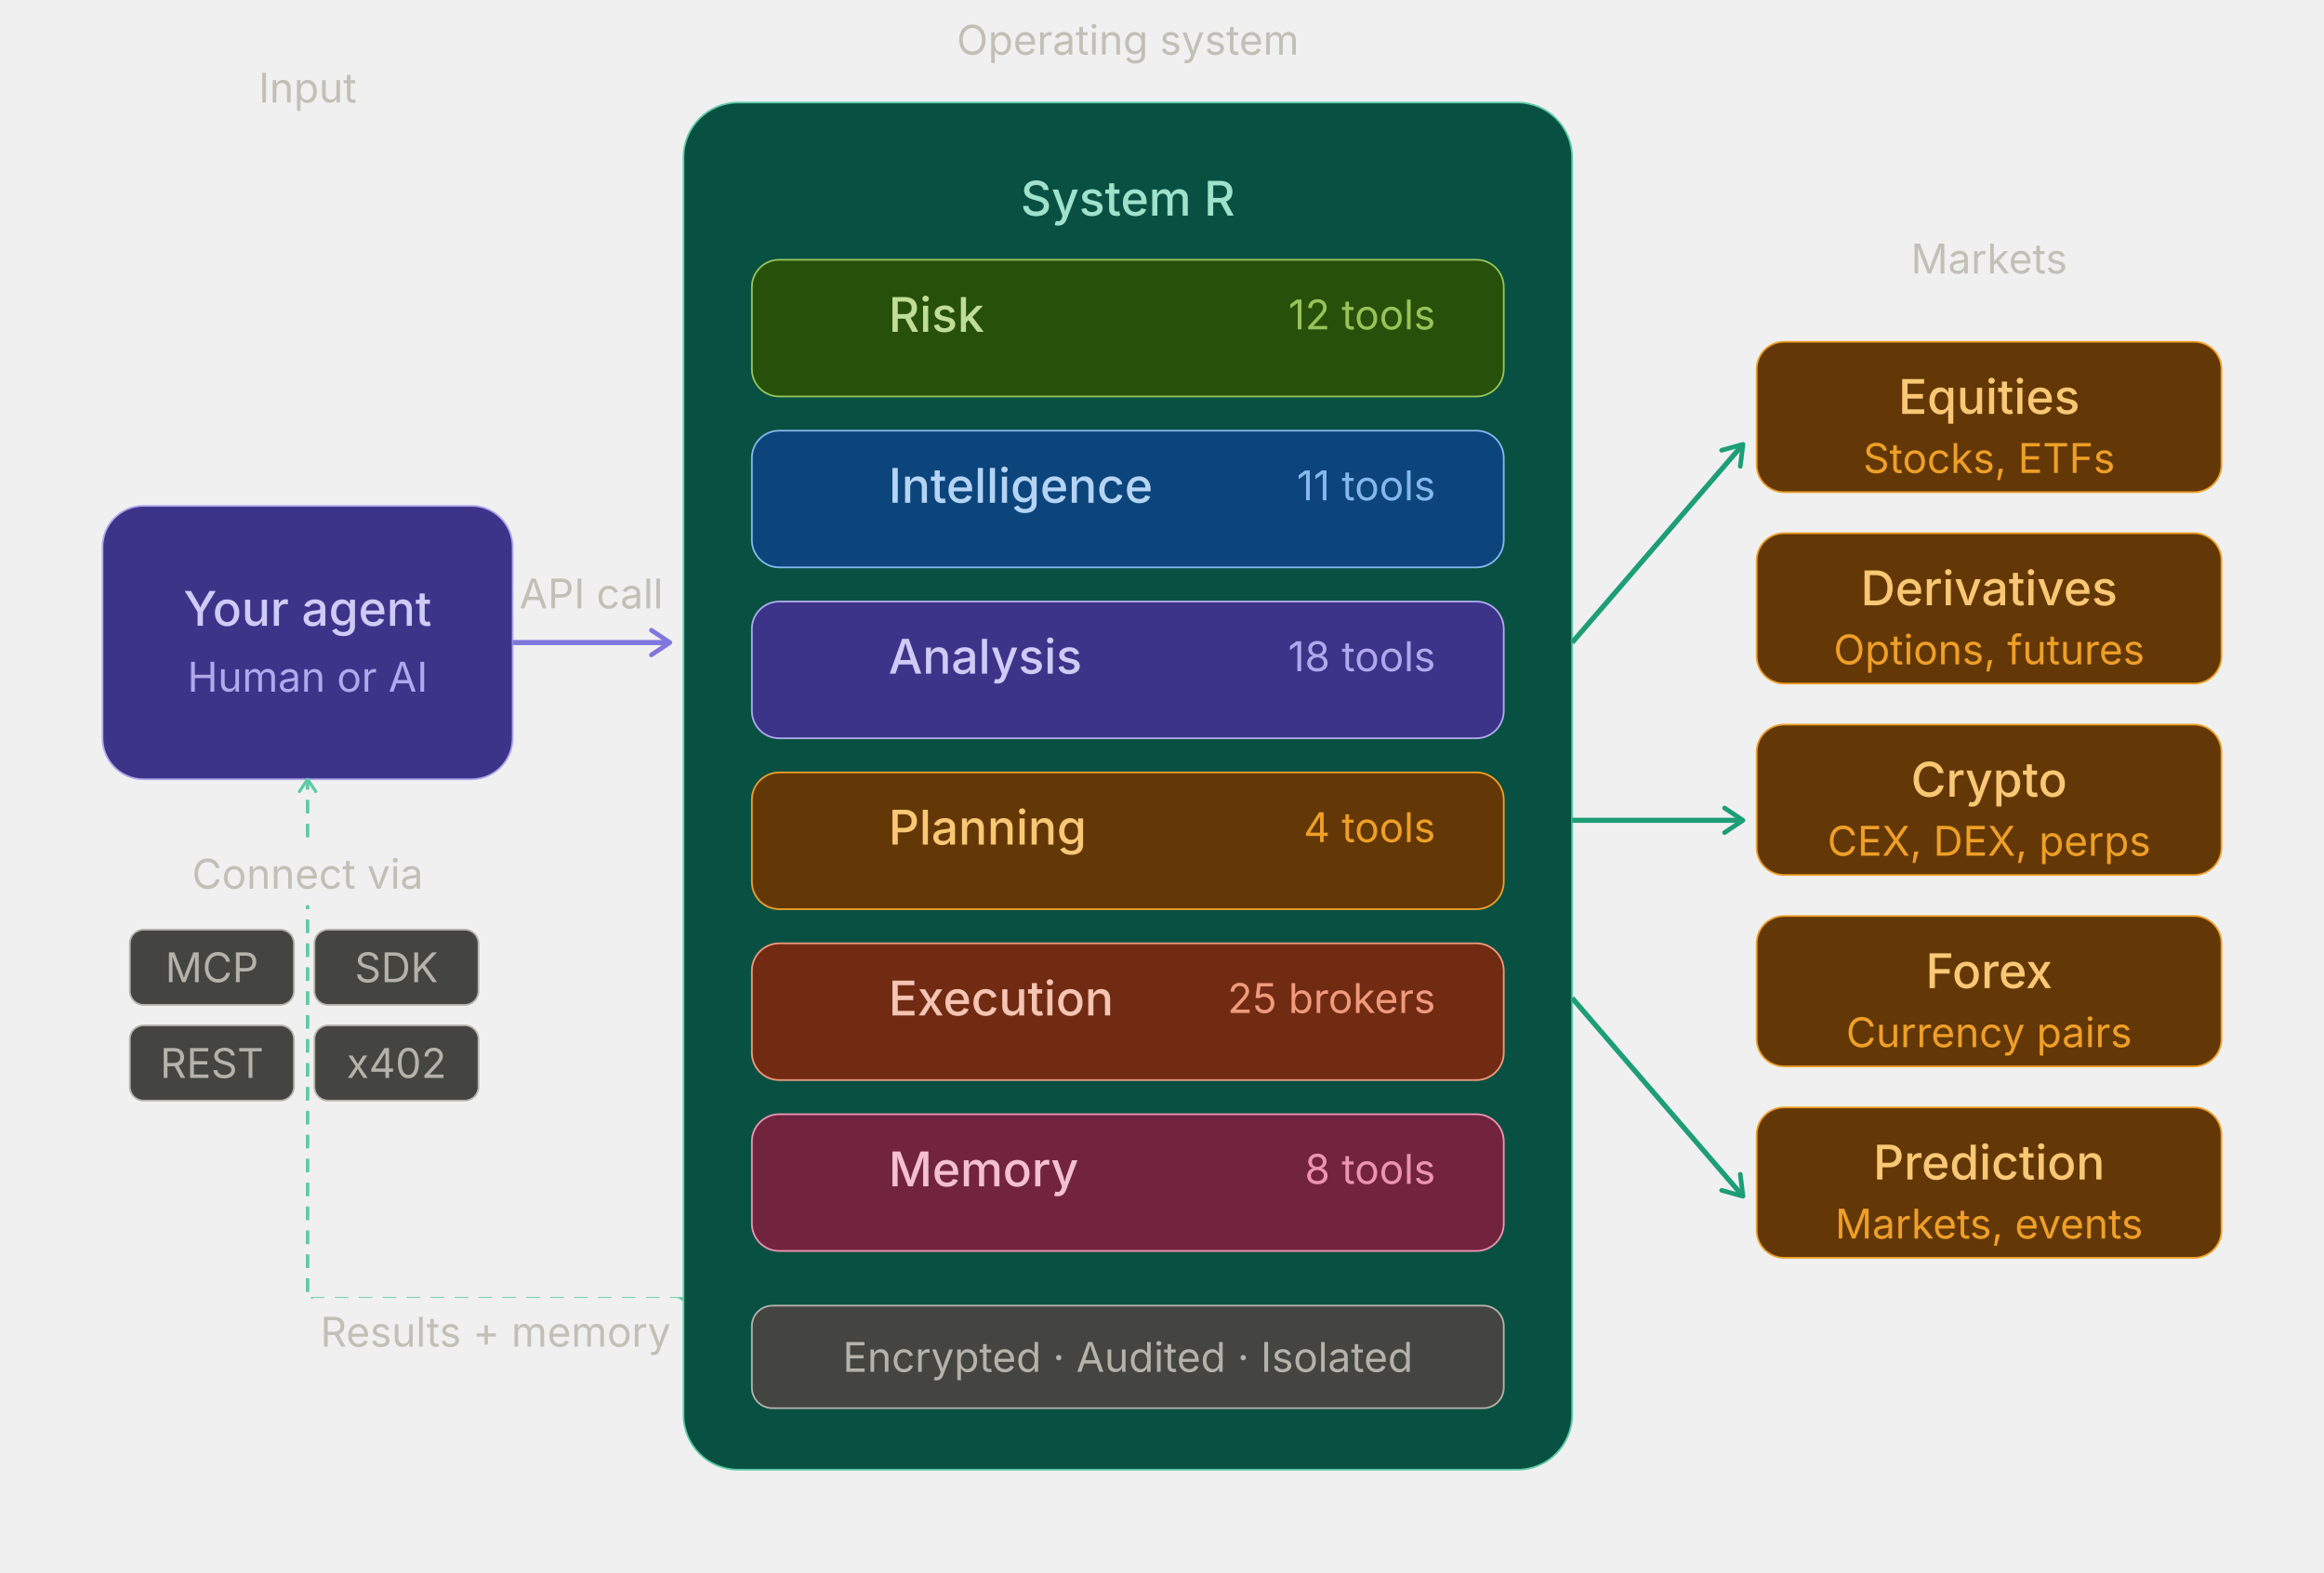
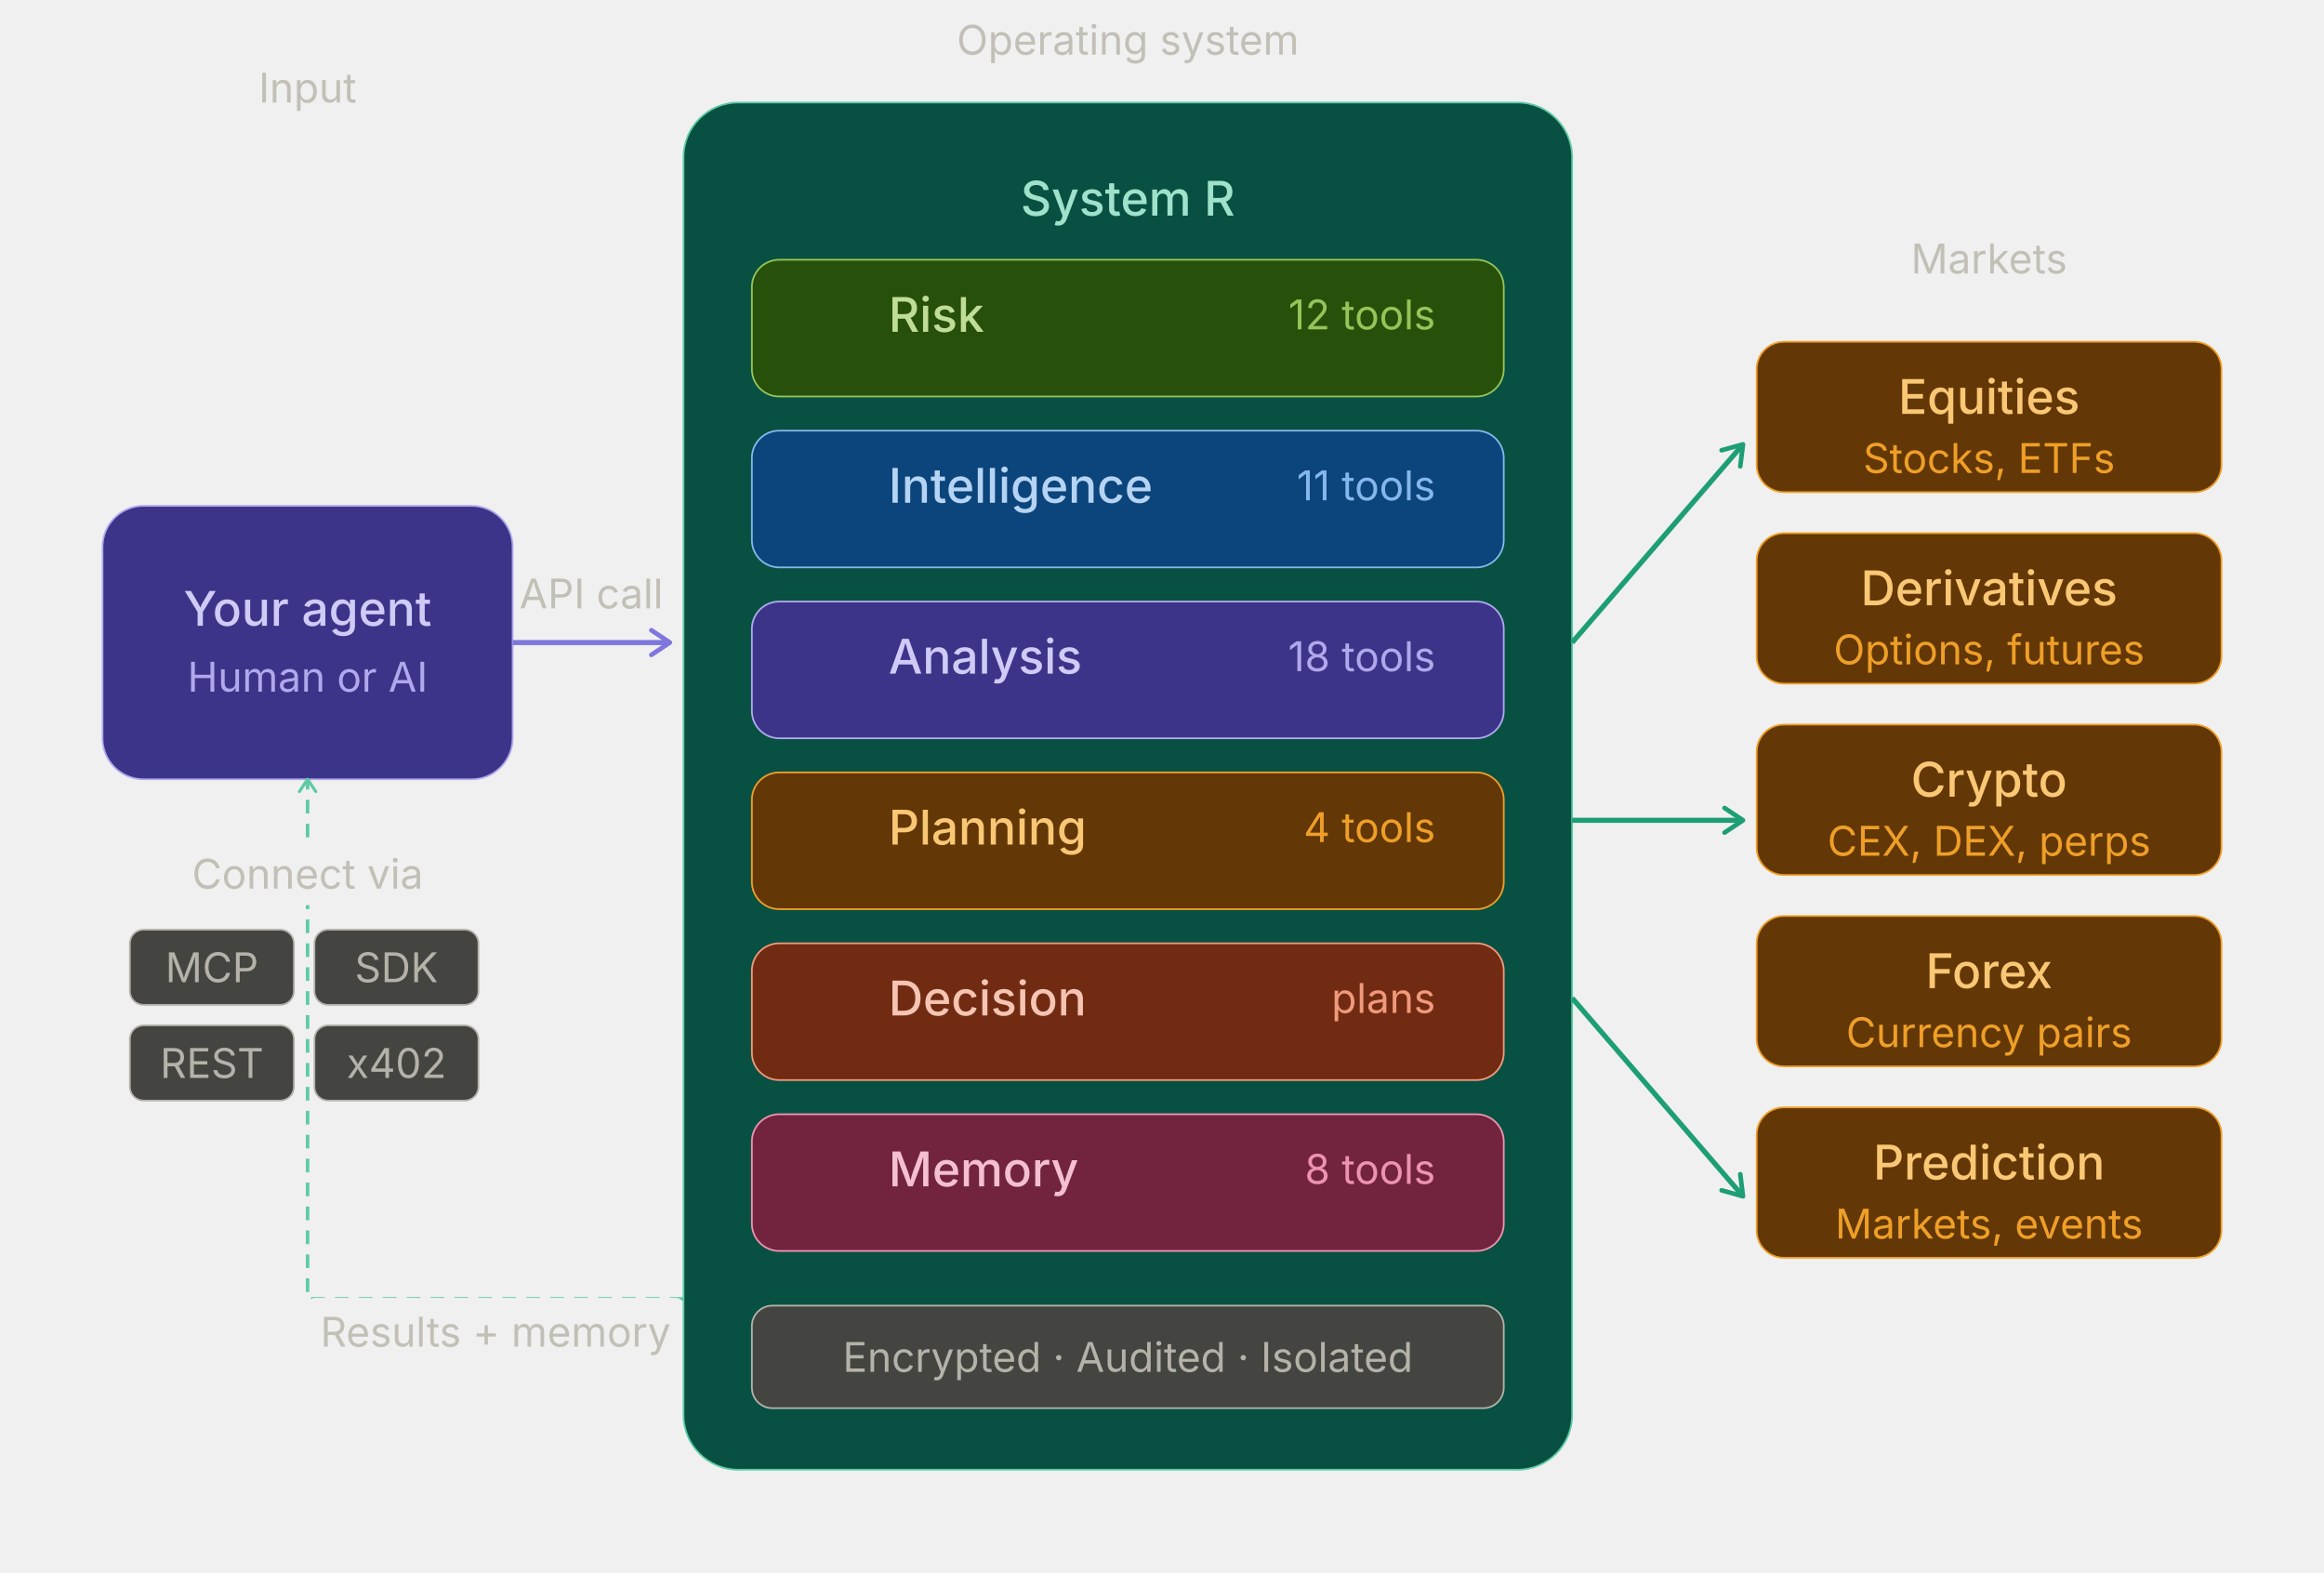
<svg xmlns="http://www.w3.org/2000/svg" width="100%" viewBox="0 0 680 460">
  <defs>
    <marker id="arrow" viewBox="0 0 10 10" refX="8" refY="5" markerWidth="6" markerHeight="6" orient="auto-start-reverse">
      <path d="M2 1L8 5L2 9" fill="none" stroke="context-stroke" stroke-width="1.5" stroke-linecap="round" stroke-linejoin="round" />
    </marker>
    <mask id="imagine-text-gaps-ij6037" maskUnits="userSpaceOnUse">
      <rect x="0" y="0" width="680" height="460" fill="white" />
      <rect x="50.309" y="167.028" width="79.381" height="21.945" fill="black" rx="2" />
      <rect x="52.058" y="188.444" width="75.884" height="19.111" fill="black" rx="2" />
      <rect x="148.399" y="163.722" width="49.202" height="19.111" fill="black" rx="2" />
      <rect x="295.194" y="47.028" width="69.612" height="21.945" fill="black" rx="2" />
      <rect x="256" y="81.028" width="36.629" height="21.945" fill="black" rx="2" />
      <rect x="373.986" y="82.444" width="50.014" height="19.111" fill="black" rx="2" />
      <rect x="256" y="131.028" width="85.564" height="21.945" fill="black" rx="2" />
      <rect x="376.495" y="132.444" width="47.505" height="19.111" fill="black" rx="2" />
      <rect x="256" y="181.028" width="64.225" height="21.945" fill="black" rx="2" />
      <rect x="374.222" y="182.444" width="49.778" height="19.111" fill="black" rx="2" />
      <rect x="256" y="231.028" width="65.17" height="21.945" fill="black" rx="2" />
      <rect x="378.059" y="232.444" width="45.941" height="19.111" fill="black" rx="2" />
      <rect x="256" y="281.028" width="75.338" height="21.945" fill="black" rx="2" />
      <rect x="356.248" y="282.444" width="67.752" height="19.111" fill="black" rx="2" />
      <rect x="256" y="331.028" width="63.886" height="21.945" fill="black" rx="2" />
      <rect x="378.664" y="332.444" width="45.336" height="19.111" fill="black" rx="2" />
      <rect x="243.027" y="387.444" width="173.946" height="19.157" fill="black" rx="2" />
      <rect x="550.839" y="105.028" width="62.322" height="21.945" fill="black" rx="2" />
      <rect x="542.56" y="124.444" width="78.879" height="19.111" fill="black" rx="2" />
      <rect x="540.059" y="161.028" width="83.882" height="21.945" fill="black" rx="2" />
      <rect x="531.581" y="180.444" width="100.838" height="19.157" fill="black" rx="2" />
      <rect x="554.447" y="217.028" width="55.105" height="21.945" fill="black" rx="2" />
      <rect x="531.485" y="236.444" width="101.03" height="19.157" fill="black" rx="2" />
      <rect x="559.118" y="273.028" width="45.764" height="21.945" fill="black" rx="2" />
      <rect x="536.134" y="292.444" width="91.733" height="19.157" fill="black" rx="2" />
      <rect x="543.453" y="329.028" width="77.094" height="21.945" fill="black" rx="2" />
      <rect x="532.71" y="348.444" width="98.58" height="19.111" fill="black" rx="2" />
      <rect x="71.007" y="15.722" width="37.987" height="19.157" fill="black" rx="2" />
      <rect x="275.892" y="1.722" width="108.217" height="19.235" fill="black" rx="2" />
      <rect x="554.514" y="65.722" width="54.973" height="19.111" fill="black" rx="2" />
      <rect x="52.043" y="245.722" width="75.913" height="19.111" fill="black" rx="2" />
      <rect x="44.136" y="273.444" width="35.729" height="19.111" fill="black" rx="2" />
      <rect x="99.899" y="273.444" width="32.202" height="19.111" fill="black" rx="2" />
      <rect x="43.405" y="301.444" width="37.19" height="19.111" fill="black" rx="2" />
      <rect x="97.803" y="301.444" width="36.393" height="19.111" fill="black" rx="2" />
      <rect x="90.198" y="379.722" width="109.604" height="19.157" fill="black" rx="2" />
    </mask>
  </defs>
  <g style="fill:rgb(0, 0, 0);stroke:none;color:rgb(255, 255, 255);stroke-width:1px;stroke-linecap:butt;stroke-linejoin:miter;opacity:1;font-family:&quot;Anthropic Sans&quot;, -apple-system, &quot;system-ui&quot;, &quot;Segoe UI&quot;, sans-serif;font-size:16px;font-weight:400;text-anchor:start;dominant-baseline:auto">
    <rect x="30" y="148" width="120" height="80" rx="12" stroke-width="0.5" style="fill:rgb(60, 52, 137);stroke:rgb(175, 169, 236);color:rgb(255, 255, 255);stroke-width:0.5px;stroke-linecap:butt;stroke-linejoin:miter;opacity:1;font-family:&quot;Anthropic Sans&quot;, -apple-system, &quot;system-ui&quot;, &quot;Segoe UI&quot;, sans-serif;font-size:16px;font-weight:400;text-anchor:start;dominant-baseline:auto" />
    <text x="90" y="178" text-anchor="middle" dominant-baseline="central" style="fill:rgb(206, 203, 246);stroke:none;color:rgb(255, 255, 255);stroke-width:1px;stroke-linecap:butt;stroke-linejoin:miter;opacity:1;font-family:&quot;Anthropic Sans&quot;, -apple-system, &quot;system-ui&quot;, &quot;Segoe UI&quot;, sans-serif;font-size:14px;font-weight:500;text-anchor:middle;dominant-baseline:central">Your agent</text>
    <text x="90" y="198" text-anchor="middle" dominant-baseline="central" style="fill:rgb(175, 169, 236);stroke:none;color:rgb(255, 255, 255);stroke-width:1px;stroke-linecap:butt;stroke-linejoin:miter;opacity:1;font-family:&quot;Anthropic Sans&quot;, -apple-system, &quot;system-ui&quot;, &quot;Segoe UI&quot;, sans-serif;font-size:12px;font-weight:400;text-anchor:middle;dominant-baseline:central">Human or AI</text>
  </g>
  <line x1="150" y1="188" x2="196" y2="188" stroke="#7F77DD" stroke-width="1.5" marker-end="url(#arrow)" style="fill:rgb(0, 0, 0);stroke:rgb(127, 119, 221);color:rgb(255, 255, 255);stroke-width:1.5px;stroke-linecap:butt;stroke-linejoin:miter;opacity:1;font-family:&quot;Anthropic Sans&quot;, -apple-system, &quot;system-ui&quot;, &quot;Segoe UI&quot;, sans-serif;font-size:16px;font-weight:400;text-anchor:start;dominant-baseline:auto" />
  <text x="173" y="178" text-anchor="middle" style="fill:rgb(194, 192, 182);stroke:none;color:rgb(255, 255, 255);stroke-width:1px;stroke-linecap:butt;stroke-linejoin:miter;opacity:1;font-family:&quot;Anthropic Sans&quot;, -apple-system, &quot;system-ui&quot;, &quot;Segoe UI&quot;, sans-serif;font-size:12px;font-weight:400;text-anchor:middle;dominant-baseline:auto">API call</text>
  <g style="fill:rgb(0, 0, 0);stroke:none;color:rgb(255, 255, 255);stroke-width:1px;stroke-linecap:butt;stroke-linejoin:miter;opacity:1;font-family:&quot;Anthropic Sans&quot;, -apple-system, &quot;system-ui&quot;, &quot;Segoe UI&quot;, sans-serif;font-size:16px;font-weight:400;text-anchor:start;dominant-baseline:auto">
    <rect x="200" y="30" width="260" height="400" rx="16" stroke-width="0.5" style="fill:rgb(8, 80, 65);stroke:rgb(93, 202, 165);color:rgb(255, 255, 255);stroke-width:0.5px;stroke-linecap:butt;stroke-linejoin:miter;opacity:1;font-family:&quot;Anthropic Sans&quot;, -apple-system, &quot;system-ui&quot;, &quot;Segoe UI&quot;, sans-serif;font-size:16px;font-weight:400;text-anchor:start;dominant-baseline:auto" />
    <text x="330" y="58" text-anchor="middle" dominant-baseline="central" style="fill:rgb(159, 225, 203);stroke:none;color:rgb(255, 255, 255);stroke-width:1px;stroke-linecap:butt;stroke-linejoin:miter;opacity:1;font-family:&quot;Anthropic Sans&quot;, -apple-system, &quot;system-ui&quot;, &quot;Segoe UI&quot;, sans-serif;font-size:14px;font-weight:500;text-anchor:middle;dominant-baseline:central">System R</text>
  </g>
  <g style="fill:rgb(0, 0, 0);stroke:none;color:rgb(255, 255, 255);stroke-width:1px;stroke-linecap:butt;stroke-linejoin:miter;opacity:1;font-family:&quot;Anthropic Sans&quot;, -apple-system, &quot;system-ui&quot;, &quot;Segoe UI&quot;, sans-serif;font-size:16px;font-weight:400;text-anchor:start;dominant-baseline:auto">
    <rect x="220" y="76" width="220" height="40" rx="8" stroke-width="0.5" style="fill:rgb(39, 80, 10);stroke:rgb(151, 196, 89);color:rgb(255, 255, 255);stroke-width:0.5px;stroke-linecap:butt;stroke-linejoin:miter;opacity:1;font-family:&quot;Anthropic Sans&quot;, -apple-system, &quot;system-ui&quot;, &quot;Segoe UI&quot;, sans-serif;font-size:16px;font-weight:400;text-anchor:start;dominant-baseline:auto" />
    <text x="260" y="92" dominant-baseline="central" style="fill:rgb(192, 221, 151);stroke:none;color:rgb(255, 255, 255);stroke-width:1px;stroke-linecap:butt;stroke-linejoin:miter;opacity:1;font-family:&quot;Anthropic Sans&quot;, -apple-system, &quot;system-ui&quot;, &quot;Segoe UI&quot;, sans-serif;font-size:14px;font-weight:500;text-anchor:start;dominant-baseline:central">Risk</text>
    <text x="420" y="92" text-anchor="end" dominant-baseline="central" style="fill:rgb(151, 196, 89);stroke:none;color:rgb(255, 255, 255);stroke-width:1px;stroke-linecap:butt;stroke-linejoin:miter;opacity:1;font-family:&quot;Anthropic Sans&quot;, -apple-system, &quot;system-ui&quot;, &quot;Segoe UI&quot;, sans-serif;font-size:12px;font-weight:400;text-anchor:end;dominant-baseline:central">12 tools</text>
  </g>
  <g style="fill:rgb(0, 0, 0);stroke:none;color:rgb(255, 255, 255);stroke-width:1px;stroke-linecap:butt;stroke-linejoin:miter;opacity:1;font-family:&quot;Anthropic Sans&quot;, -apple-system, &quot;system-ui&quot;, &quot;Segoe UI&quot;, sans-serif;font-size:16px;font-weight:400;text-anchor:start;dominant-baseline:auto">
    <rect x="220" y="126" width="220" height="40" rx="8" stroke-width="0.5" style="fill:rgb(12, 68, 124);stroke:rgb(133, 183, 235);color:rgb(255, 255, 255);stroke-width:0.5px;stroke-linecap:butt;stroke-linejoin:miter;opacity:1;font-family:&quot;Anthropic Sans&quot;, -apple-system, &quot;system-ui&quot;, &quot;Segoe UI&quot;, sans-serif;font-size:16px;font-weight:400;text-anchor:start;dominant-baseline:auto" />
    <text x="260" y="142" dominant-baseline="central" style="fill:rgb(181, 212, 244);stroke:none;color:rgb(255, 255, 255);stroke-width:1px;stroke-linecap:butt;stroke-linejoin:miter;opacity:1;font-family:&quot;Anthropic Sans&quot;, -apple-system, &quot;system-ui&quot;, &quot;Segoe UI&quot;, sans-serif;font-size:14px;font-weight:500;text-anchor:start;dominant-baseline:central">Intelligence</text>
    <text x="420" y="142" text-anchor="end" dominant-baseline="central" style="fill:rgb(133, 183, 235);stroke:none;color:rgb(255, 255, 255);stroke-width:1px;stroke-linecap:butt;stroke-linejoin:miter;opacity:1;font-family:&quot;Anthropic Sans&quot;, -apple-system, &quot;system-ui&quot;, &quot;Segoe UI&quot;, sans-serif;font-size:12px;font-weight:400;text-anchor:end;dominant-baseline:central">11 tools</text>
  </g>
  <g style="fill:rgb(0, 0, 0);stroke:none;color:rgb(255, 255, 255);stroke-width:1px;stroke-linecap:butt;stroke-linejoin:miter;opacity:1;font-family:&quot;Anthropic Sans&quot;, -apple-system, &quot;system-ui&quot;, &quot;Segoe UI&quot;, sans-serif;font-size:16px;font-weight:400;text-anchor:start;dominant-baseline:auto">
    <rect x="220" y="176" width="220" height="40" rx="8" stroke-width="0.5" style="fill:rgb(60, 52, 137);stroke:rgb(175, 169, 236);color:rgb(255, 255, 255);stroke-width:0.5px;stroke-linecap:butt;stroke-linejoin:miter;opacity:1;font-family:&quot;Anthropic Sans&quot;, -apple-system, &quot;system-ui&quot;, &quot;Segoe UI&quot;, sans-serif;font-size:16px;font-weight:400;text-anchor:start;dominant-baseline:auto" />
    <text x="260" y="192" dominant-baseline="central" style="fill:rgb(206, 203, 246);stroke:none;color:rgb(255, 255, 255);stroke-width:1px;stroke-linecap:butt;stroke-linejoin:miter;opacity:1;font-family:&quot;Anthropic Sans&quot;, -apple-system, &quot;system-ui&quot;, &quot;Segoe UI&quot;, sans-serif;font-size:14px;font-weight:500;text-anchor:start;dominant-baseline:central">Analysis</text>
    <text x="420" y="192" text-anchor="end" dominant-baseline="central" style="fill:rgb(175, 169, 236);stroke:none;color:rgb(255, 255, 255);stroke-width:1px;stroke-linecap:butt;stroke-linejoin:miter;opacity:1;font-family:&quot;Anthropic Sans&quot;, -apple-system, &quot;system-ui&quot;, &quot;Segoe UI&quot;, sans-serif;font-size:12px;font-weight:400;text-anchor:end;dominant-baseline:central">18 tools</text>
  </g>
  <g style="fill:rgb(0, 0, 0);stroke:none;color:rgb(255, 255, 255);stroke-width:1px;stroke-linecap:butt;stroke-linejoin:miter;opacity:1;font-family:&quot;Anthropic Sans&quot;, -apple-system, &quot;system-ui&quot;, &quot;Segoe UI&quot;, sans-serif;font-size:16px;font-weight:400;text-anchor:start;dominant-baseline:auto">
    <rect x="220" y="226" width="220" height="40" rx="8" stroke-width="0.5" style="fill:rgb(99, 56, 6);stroke:rgb(239, 159, 39);color:rgb(255, 255, 255);stroke-width:0.5px;stroke-linecap:butt;stroke-linejoin:miter;opacity:1;font-family:&quot;Anthropic Sans&quot;, -apple-system, &quot;system-ui&quot;, &quot;Segoe UI&quot;, sans-serif;font-size:16px;font-weight:400;text-anchor:start;dominant-baseline:auto" />
    <text x="260" y="242" dominant-baseline="central" style="fill:rgb(250, 199, 117);stroke:none;color:rgb(255, 255, 255);stroke-width:1px;stroke-linecap:butt;stroke-linejoin:miter;opacity:1;font-family:&quot;Anthropic Sans&quot;, -apple-system, &quot;system-ui&quot;, &quot;Segoe UI&quot;, sans-serif;font-size:14px;font-weight:500;text-anchor:start;dominant-baseline:central">Planning</text>
    <text x="420" y="242" text-anchor="end" dominant-baseline="central" style="fill:rgb(239, 159, 39);stroke:none;color:rgb(255, 255, 255);stroke-width:1px;stroke-linecap:butt;stroke-linejoin:miter;opacity:1;font-family:&quot;Anthropic Sans&quot;, -apple-system, &quot;system-ui&quot;, &quot;Segoe UI&quot;, sans-serif;font-size:12px;font-weight:400;text-anchor:end;dominant-baseline:central">4 tools</text>
  </g>
  <g style="fill:rgb(0, 0, 0);stroke:none;color:rgb(255, 255, 255);stroke-width:1px;stroke-linecap:butt;stroke-linejoin:miter;opacity:1;font-family:&quot;Anthropic Sans&quot;, -apple-system, &quot;system-ui&quot;, &quot;Segoe UI&quot;, sans-serif;font-size:16px;font-weight:400;text-anchor:start;dominant-baseline:auto">
    <rect x="220" y="276" width="220" height="40" rx="8" stroke-width="0.5" style="fill:rgb(113, 43, 19);stroke:rgb(240, 153, 123);color:rgb(255, 255, 255);stroke-width:0.5px;stroke-linecap:butt;stroke-linejoin:miter;opacity:1;font-family:&quot;Anthropic Sans&quot;, -apple-system, &quot;system-ui&quot;, &quot;Segoe UI&quot;, sans-serif;font-size:16px;font-weight:400;text-anchor:start;dominant-baseline:auto" />
-     <text x="260" y="292" dominant-baseline="central" style="fill:rgb(245, 196, 179);stroke:none;color:rgb(255, 255, 255);stroke-width:1px;stroke-linecap:butt;stroke-linejoin:miter;opacity:1;font-family:&quot;Anthropic Sans&quot;, -apple-system, &quot;system-ui&quot;, &quot;Segoe UI&quot;, sans-serif;font-size:14px;font-weight:500;text-anchor:start;dominant-baseline:central">Execution</text>
-     <text x="420" y="292" text-anchor="end" dominant-baseline="central" style="fill:rgb(240, 153, 123);stroke:none;color:rgb(255, 255, 255);stroke-width:1px;stroke-linecap:butt;stroke-linejoin:miter;opacity:1;font-family:&quot;Anthropic Sans&quot;, -apple-system, &quot;system-ui&quot;, &quot;Segoe UI&quot;, sans-serif;font-size:12px;font-weight:400;text-anchor:end;dominant-baseline:central">25 brokers</text>
+     <text x="260" y="292" dominant-baseline="central" style="fill:rgb(245, 196, 179);stroke:none;color:rgb(255, 255, 255);stroke-width:1px;stroke-linecap:butt;stroke-linejoin:miter;opacity:1;font-family:&quot;Anthropic Sans&quot;, -apple-system, &quot;system-ui&quot;, &quot;Segoe UI&quot;, sans-serif;font-size:14px;font-weight:500;text-anchor:start;dominant-baseline:central">Decision</text>
+     <text x="420" y="292" text-anchor="end" dominant-baseline="central" style="fill:rgb(240, 153, 123);stroke:none;color:rgb(255, 255, 255);stroke-width:1px;stroke-linecap:butt;stroke-linejoin:miter;opacity:1;font-family:&quot;Anthropic Sans&quot;, -apple-system, &quot;system-ui&quot;, &quot;Segoe UI&quot;, sans-serif;font-size:12px;font-weight:400;text-anchor:end;dominant-baseline:central">plans</text>
  </g>
  <g style="fill:rgb(0, 0, 0);stroke:none;color:rgb(255, 255, 255);stroke-width:1px;stroke-linecap:butt;stroke-linejoin:miter;opacity:1;font-family:&quot;Anthropic Sans&quot;, -apple-system, &quot;system-ui&quot;, &quot;Segoe UI&quot;, sans-serif;font-size:16px;font-weight:400;text-anchor:start;dominant-baseline:auto">
    <rect x="220" y="326" width="220" height="40" rx="8" stroke-width="0.5" style="fill:rgb(114, 36, 62);stroke:rgb(237, 147, 177);color:rgb(255, 255, 255);stroke-width:0.5px;stroke-linecap:butt;stroke-linejoin:miter;opacity:1;font-family:&quot;Anthropic Sans&quot;, -apple-system, &quot;system-ui&quot;, &quot;Segoe UI&quot;, sans-serif;font-size:16px;font-weight:400;text-anchor:start;dominant-baseline:auto" />
    <text x="260" y="342" dominant-baseline="central" style="fill:rgb(244, 192, 209);stroke:none;color:rgb(255, 255, 255);stroke-width:1px;stroke-linecap:butt;stroke-linejoin:miter;opacity:1;font-family:&quot;Anthropic Sans&quot;, -apple-system, &quot;system-ui&quot;, &quot;Segoe UI&quot;, sans-serif;font-size:14px;font-weight:500;text-anchor:start;dominant-baseline:central">Memory</text>
    <text x="420" y="342" text-anchor="end" dominant-baseline="central" style="fill:rgb(237, 147, 177);stroke:none;color:rgb(255, 255, 255);stroke-width:1px;stroke-linecap:butt;stroke-linejoin:miter;opacity:1;font-family:&quot;Anthropic Sans&quot;, -apple-system, &quot;system-ui&quot;, &quot;Segoe UI&quot;, sans-serif;font-size:12px;font-weight:400;text-anchor:end;dominant-baseline:central">8 tools</text>
  </g>
  <g style="fill:rgb(0, 0, 0);stroke:none;color:rgb(255, 255, 255);stroke-width:1px;stroke-linecap:butt;stroke-linejoin:miter;opacity:1;font-family:&quot;Anthropic Sans&quot;, -apple-system, &quot;system-ui&quot;, &quot;Segoe UI&quot;, sans-serif;font-size:16px;font-weight:400;text-anchor:start;dominant-baseline:auto">
    <rect x="220" y="382" width="220" height="30" rx="6" stroke-width="0.5" style="fill:rgb(68, 68, 65);stroke:rgb(180, 178, 169);color:rgb(255, 255, 255);stroke-width:0.5px;stroke-linecap:butt;stroke-linejoin:miter;opacity:1;font-family:&quot;Anthropic Sans&quot;, -apple-system, &quot;system-ui&quot;, &quot;Segoe UI&quot;, sans-serif;font-size:16px;font-weight:400;text-anchor:start;dominant-baseline:auto" />
    <text x="330" y="397" text-anchor="middle" dominant-baseline="central" style="fill:rgb(180, 178, 169);stroke:none;color:rgb(255, 255, 255);stroke-width:1px;stroke-linecap:butt;stroke-linejoin:miter;opacity:1;font-family:&quot;Anthropic Sans&quot;, -apple-system, &quot;system-ui&quot;, &quot;Segoe UI&quot;, sans-serif;font-size:12px;font-weight:400;text-anchor:middle;dominant-baseline:central">Encrypted · Audited · Isolated</text>
  </g>
  <line x1="460" y1="188" x2="510" y2="130" stroke="#1D9E75" stroke-width="1.5" marker-end="url(#arrow)" style="fill:rgb(0, 0, 0);stroke:rgb(29, 158, 117);color:rgb(255, 255, 255);stroke-width:1.5px;stroke-linecap:butt;stroke-linejoin:miter;opacity:1;font-family:&quot;Anthropic Sans&quot;, -apple-system, &quot;system-ui&quot;, &quot;Segoe UI&quot;, sans-serif;font-size:16px;font-weight:400;text-anchor:start;dominant-baseline:auto" />
  <line x1="460" y1="240" x2="510" y2="240" stroke="#1D9E75" stroke-width="1.5" marker-end="url(#arrow)" style="fill:rgb(0, 0, 0);stroke:rgb(29, 158, 117);color:rgb(255, 255, 255);stroke-width:1.5px;stroke-linecap:butt;stroke-linejoin:miter;opacity:1;font-family:&quot;Anthropic Sans&quot;, -apple-system, &quot;system-ui&quot;, &quot;Segoe UI&quot;, sans-serif;font-size:16px;font-weight:400;text-anchor:start;dominant-baseline:auto" />
  <line x1="460" y1="292" x2="510" y2="350" stroke="#1D9E75" stroke-width="1.5" marker-end="url(#arrow)" style="fill:rgb(0, 0, 0);stroke:rgb(29, 158, 117);color:rgb(255, 255, 255);stroke-width:1.5px;stroke-linecap:butt;stroke-linejoin:miter;opacity:1;font-family:&quot;Anthropic Sans&quot;, -apple-system, &quot;system-ui&quot;, &quot;Segoe UI&quot;, sans-serif;font-size:16px;font-weight:400;text-anchor:start;dominant-baseline:auto" />
  <g style="fill:rgb(0, 0, 0);stroke:none;color:rgb(255, 255, 255);stroke-width:1px;stroke-linecap:butt;stroke-linejoin:miter;opacity:1;font-family:&quot;Anthropic Sans&quot;, -apple-system, &quot;system-ui&quot;, &quot;Segoe UI&quot;, sans-serif;font-size:16px;font-weight:400;text-anchor:start;dominant-baseline:auto">
    <rect x="514" y="100" width="136" height="44" rx="8" stroke-width="0.5" style="fill:rgb(99, 56, 6);stroke:rgb(239, 159, 39);color:rgb(255, 255, 255);stroke-width:0.5px;stroke-linecap:butt;stroke-linejoin:miter;opacity:1;font-family:&quot;Anthropic Sans&quot;, -apple-system, &quot;system-ui&quot;, &quot;Segoe UI&quot;, sans-serif;font-size:16px;font-weight:400;text-anchor:start;dominant-baseline:auto" />
    <text x="582" y="116" text-anchor="middle" dominant-baseline="central" style="fill:rgb(250, 199, 117);stroke:none;color:rgb(255, 255, 255);stroke-width:1px;stroke-linecap:butt;stroke-linejoin:miter;opacity:1;font-family:&quot;Anthropic Sans&quot;, -apple-system, &quot;system-ui&quot;, &quot;Segoe UI&quot;, sans-serif;font-size:14px;font-weight:500;text-anchor:middle;dominant-baseline:central">Equities</text>
    <text x="582" y="134" text-anchor="middle" dominant-baseline="central" style="fill:rgb(239, 159, 39);stroke:none;color:rgb(255, 255, 255);stroke-width:1px;stroke-linecap:butt;stroke-linejoin:miter;opacity:1;font-family:&quot;Anthropic Sans&quot;, -apple-system, &quot;system-ui&quot;, &quot;Segoe UI&quot;, sans-serif;font-size:12px;font-weight:400;text-anchor:middle;dominant-baseline:central">Stocks, ETFs</text>
  </g>
  <g style="fill:rgb(0, 0, 0);stroke:none;color:rgb(255, 255, 255);stroke-width:1px;stroke-linecap:butt;stroke-linejoin:miter;opacity:1;font-family:&quot;Anthropic Sans&quot;, -apple-system, &quot;system-ui&quot;, &quot;Segoe UI&quot;, sans-serif;font-size:16px;font-weight:400;text-anchor:start;dominant-baseline:auto">
    <rect x="514" y="156" width="136" height="44" rx="8" stroke-width="0.5" style="fill:rgb(99, 56, 6);stroke:rgb(239, 159, 39);color:rgb(255, 255, 255);stroke-width:0.5px;stroke-linecap:butt;stroke-linejoin:miter;opacity:1;font-family:&quot;Anthropic Sans&quot;, -apple-system, &quot;system-ui&quot;, &quot;Segoe UI&quot;, sans-serif;font-size:16px;font-weight:400;text-anchor:start;dominant-baseline:auto" />
    <text x="582" y="172" text-anchor="middle" dominant-baseline="central" style="fill:rgb(250, 199, 117);stroke:none;color:rgb(255, 255, 255);stroke-width:1px;stroke-linecap:butt;stroke-linejoin:miter;opacity:1;font-family:&quot;Anthropic Sans&quot;, -apple-system, &quot;system-ui&quot;, &quot;Segoe UI&quot;, sans-serif;font-size:14px;font-weight:500;text-anchor:middle;dominant-baseline:central">Derivatives</text>
    <text x="582" y="190" text-anchor="middle" dominant-baseline="central" style="fill:rgb(239, 159, 39);stroke:none;color:rgb(255, 255, 255);stroke-width:1px;stroke-linecap:butt;stroke-linejoin:miter;opacity:1;font-family:&quot;Anthropic Sans&quot;, -apple-system, &quot;system-ui&quot;, &quot;Segoe UI&quot;, sans-serif;font-size:12px;font-weight:400;text-anchor:middle;dominant-baseline:central">Options, futures</text>
  </g>
  <g style="fill:rgb(0, 0, 0);stroke:none;color:rgb(255, 255, 255);stroke-width:1px;stroke-linecap:butt;stroke-linejoin:miter;opacity:1;font-family:&quot;Anthropic Sans&quot;, -apple-system, &quot;system-ui&quot;, &quot;Segoe UI&quot;, sans-serif;font-size:16px;font-weight:400;text-anchor:start;dominant-baseline:auto">
    <rect x="514" y="212" width="136" height="44" rx="8" stroke-width="0.5" style="fill:rgb(99, 56, 6);stroke:rgb(239, 159, 39);color:rgb(255, 255, 255);stroke-width:0.5px;stroke-linecap:butt;stroke-linejoin:miter;opacity:1;font-family:&quot;Anthropic Sans&quot;, -apple-system, &quot;system-ui&quot;, &quot;Segoe UI&quot;, sans-serif;font-size:16px;font-weight:400;text-anchor:start;dominant-baseline:auto" />
    <text x="582" y="228" text-anchor="middle" dominant-baseline="central" style="fill:rgb(250, 199, 117);stroke:none;color:rgb(255, 255, 255);stroke-width:1px;stroke-linecap:butt;stroke-linejoin:miter;opacity:1;font-family:&quot;Anthropic Sans&quot;, -apple-system, &quot;system-ui&quot;, &quot;Segoe UI&quot;, sans-serif;font-size:14px;font-weight:500;text-anchor:middle;dominant-baseline:central">Crypto</text>
    <text x="582" y="246" text-anchor="middle" dominant-baseline="central" style="fill:rgb(239, 159, 39);stroke:none;color:rgb(255, 255, 255);stroke-width:1px;stroke-linecap:butt;stroke-linejoin:miter;opacity:1;font-family:&quot;Anthropic Sans&quot;, -apple-system, &quot;system-ui&quot;, &quot;Segoe UI&quot;, sans-serif;font-size:12px;font-weight:400;text-anchor:middle;dominant-baseline:central">CEX, DEX, perps</text>
  </g>
  <g style="fill:rgb(0, 0, 0);stroke:none;color:rgb(255, 255, 255);stroke-width:1px;stroke-linecap:butt;stroke-linejoin:miter;opacity:1;font-family:&quot;Anthropic Sans&quot;, -apple-system, &quot;system-ui&quot;, &quot;Segoe UI&quot;, sans-serif;font-size:16px;font-weight:400;text-anchor:start;dominant-baseline:auto">
    <rect x="514" y="268" width="136" height="44" rx="8" stroke-width="0.5" style="fill:rgb(99, 56, 6);stroke:rgb(239, 159, 39);color:rgb(255, 255, 255);stroke-width:0.5px;stroke-linecap:butt;stroke-linejoin:miter;opacity:1;font-family:&quot;Anthropic Sans&quot;, -apple-system, &quot;system-ui&quot;, &quot;Segoe UI&quot;, sans-serif;font-size:16px;font-weight:400;text-anchor:start;dominant-baseline:auto" />
    <text x="582" y="284" text-anchor="middle" dominant-baseline="central" style="fill:rgb(250, 199, 117);stroke:none;color:rgb(255, 255, 255);stroke-width:1px;stroke-linecap:butt;stroke-linejoin:miter;opacity:1;font-family:&quot;Anthropic Sans&quot;, -apple-system, &quot;system-ui&quot;, &quot;Segoe UI&quot;, sans-serif;font-size:14px;font-weight:500;text-anchor:middle;dominant-baseline:central">Forex</text>
    <text x="582" y="302" text-anchor="middle" dominant-baseline="central" style="fill:rgb(239, 159, 39);stroke:none;color:rgb(255, 255, 255);stroke-width:1px;stroke-linecap:butt;stroke-linejoin:miter;opacity:1;font-family:&quot;Anthropic Sans&quot;, -apple-system, &quot;system-ui&quot;, &quot;Segoe UI&quot;, sans-serif;font-size:12px;font-weight:400;text-anchor:middle;dominant-baseline:central">Currency pairs</text>
  </g>
  <g style="fill:rgb(0, 0, 0);stroke:none;color:rgb(255, 255, 255);stroke-width:1px;stroke-linecap:butt;stroke-linejoin:miter;opacity:1;font-family:&quot;Anthropic Sans&quot;, -apple-system, &quot;system-ui&quot;, &quot;Segoe UI&quot;, sans-serif;font-size:16px;font-weight:400;text-anchor:start;dominant-baseline:auto">
    <rect x="514" y="324" width="136" height="44" rx="8" stroke-width="0.5" style="fill:rgb(99, 56, 6);stroke:rgb(239, 159, 39);color:rgb(255, 255, 255);stroke-width:0.5px;stroke-linecap:butt;stroke-linejoin:miter;opacity:1;font-family:&quot;Anthropic Sans&quot;, -apple-system, &quot;system-ui&quot;, &quot;Segoe UI&quot;, sans-serif;font-size:16px;font-weight:400;text-anchor:start;dominant-baseline:auto" />
    <text x="582" y="340" text-anchor="middle" dominant-baseline="central" style="fill:rgb(250, 199, 117);stroke:none;color:rgb(255, 255, 255);stroke-width:1px;stroke-linecap:butt;stroke-linejoin:miter;opacity:1;font-family:&quot;Anthropic Sans&quot;, -apple-system, &quot;system-ui&quot;, &quot;Segoe UI&quot;, sans-serif;font-size:14px;font-weight:500;text-anchor:middle;dominant-baseline:central">Prediction</text>
    <text x="582" y="358" text-anchor="middle" dominant-baseline="central" style="fill:rgb(239, 159, 39);stroke:none;color:rgb(255, 255, 255);stroke-width:1px;stroke-linecap:butt;stroke-linejoin:miter;opacity:1;font-family:&quot;Anthropic Sans&quot;, -apple-system, &quot;system-ui&quot;, &quot;Segoe UI&quot;, sans-serif;font-size:12px;font-weight:400;text-anchor:middle;dominant-baseline:central">Markets, events</text>
  </g>
  <text x="90" y="30" text-anchor="middle" style="fill:rgb(194, 192, 182);stroke:none;color:rgb(255, 255, 255);stroke-width:1px;stroke-linecap:butt;stroke-linejoin:miter;opacity:1;font-family:&quot;Anthropic Sans&quot;, -apple-system, &quot;system-ui&quot;, &quot;Segoe UI&quot;, sans-serif;font-size:12px;font-weight:400;text-anchor:middle;dominant-baseline:auto">Input</text>
  <text x="330" y="16" text-anchor="middle" style="fill:rgb(194, 192, 182);stroke:none;color:rgb(255, 255, 255);stroke-width:1px;stroke-linecap:butt;stroke-linejoin:miter;opacity:1;font-family:&quot;Anthropic Sans&quot;, -apple-system, &quot;system-ui&quot;, &quot;Segoe UI&quot;, sans-serif;font-size:12px;font-weight:400;text-anchor:middle;dominant-baseline:auto">Operating system</text>
  <text x="582" y="80" text-anchor="middle" style="fill:rgb(194, 192, 182);stroke:none;color:rgb(255, 255, 255);stroke-width:1px;stroke-linecap:butt;stroke-linejoin:miter;opacity:1;font-family:&quot;Anthropic Sans&quot;, -apple-system, &quot;system-ui&quot;, &quot;Segoe UI&quot;, sans-serif;font-size:12px;font-weight:400;text-anchor:middle;dominant-baseline:auto">Markets</text>
  <text x="90" y="260" text-anchor="middle" style="fill:rgb(194, 192, 182);stroke:none;color:rgb(255, 255, 255);stroke-width:1px;stroke-linecap:butt;stroke-linejoin:miter;opacity:1;font-family:&quot;Anthropic Sans&quot;, -apple-system, &quot;system-ui&quot;, &quot;Segoe UI&quot;, sans-serif;font-size:12px;font-weight:400;text-anchor:middle;dominant-baseline:auto">Connect via</text>
  <g style="fill:rgb(0, 0, 0);stroke:none;color:rgb(255, 255, 255);stroke-width:1px;stroke-linecap:butt;stroke-linejoin:miter;opacity:1;font-family:&quot;Anthropic Sans&quot;, -apple-system, &quot;system-ui&quot;, &quot;Segoe UI&quot;, sans-serif;font-size:16px;font-weight:400;text-anchor:start;dominant-baseline:auto">
    <rect x="38" y="272" width="48" height="22" rx="4" stroke-width="0.5" style="fill:rgb(68, 68, 65);stroke:rgb(180, 178, 169);color:rgb(255, 255, 255);stroke-width:0.5px;stroke-linecap:butt;stroke-linejoin:miter;opacity:1;font-family:&quot;Anthropic Sans&quot;, -apple-system, &quot;system-ui&quot;, &quot;Segoe UI&quot;, sans-serif;font-size:16px;font-weight:400;text-anchor:start;dominant-baseline:auto" />
    <text x="62" y="283" text-anchor="middle" dominant-baseline="central" style="fill:rgb(180, 178, 169);stroke:none;color:rgb(255, 255, 255);stroke-width:1px;stroke-linecap:butt;stroke-linejoin:miter;opacity:1;font-family:&quot;Anthropic Sans&quot;, -apple-system, &quot;system-ui&quot;, &quot;Segoe UI&quot;, sans-serif;font-size:12px;font-weight:400;text-anchor:middle;dominant-baseline:central">MCP</text>
  </g>
  <g style="fill:rgb(0, 0, 0);stroke:none;color:rgb(255, 255, 255);stroke-width:1px;stroke-linecap:butt;stroke-linejoin:miter;opacity:1;font-family:&quot;Anthropic Sans&quot;, -apple-system, &quot;system-ui&quot;, &quot;Segoe UI&quot;, sans-serif;font-size:16px;font-weight:400;text-anchor:start;dominant-baseline:auto">
    <rect x="92" y="272" width="48" height="22" rx="4" stroke-width="0.5" style="fill:rgb(68, 68, 65);stroke:rgb(180, 178, 169);color:rgb(255, 255, 255);stroke-width:0.5px;stroke-linecap:butt;stroke-linejoin:miter;opacity:1;font-family:&quot;Anthropic Sans&quot;, -apple-system, &quot;system-ui&quot;, &quot;Segoe UI&quot;, sans-serif;font-size:16px;font-weight:400;text-anchor:start;dominant-baseline:auto" />
    <text x="116" y="283" text-anchor="middle" dominant-baseline="central" style="fill:rgb(180, 178, 169);stroke:none;color:rgb(255, 255, 255);stroke-width:1px;stroke-linecap:butt;stroke-linejoin:miter;opacity:1;font-family:&quot;Anthropic Sans&quot;, -apple-system, &quot;system-ui&quot;, &quot;Segoe UI&quot;, sans-serif;font-size:12px;font-weight:400;text-anchor:middle;dominant-baseline:central">SDK</text>
  </g>
  <g style="fill:rgb(0, 0, 0);stroke:none;color:rgb(255, 255, 255);stroke-width:1px;stroke-linecap:butt;stroke-linejoin:miter;opacity:1;font-family:&quot;Anthropic Sans&quot;, -apple-system, &quot;system-ui&quot;, &quot;Segoe UI&quot;, sans-serif;font-size:16px;font-weight:400;text-anchor:start;dominant-baseline:auto">
    <rect x="38" y="300" width="48" height="22" rx="4" stroke-width="0.5" style="fill:rgb(68, 68, 65);stroke:rgb(180, 178, 169);color:rgb(255, 255, 255);stroke-width:0.5px;stroke-linecap:butt;stroke-linejoin:miter;opacity:1;font-family:&quot;Anthropic Sans&quot;, -apple-system, &quot;system-ui&quot;, &quot;Segoe UI&quot;, sans-serif;font-size:16px;font-weight:400;text-anchor:start;dominant-baseline:auto" />
    <text x="62" y="311" text-anchor="middle" dominant-baseline="central" style="fill:rgb(180, 178, 169);stroke:none;color:rgb(255, 255, 255);stroke-width:1px;stroke-linecap:butt;stroke-linejoin:miter;opacity:1;font-family:&quot;Anthropic Sans&quot;, -apple-system, &quot;system-ui&quot;, &quot;Segoe UI&quot;, sans-serif;font-size:12px;font-weight:400;text-anchor:middle;dominant-baseline:central">REST</text>
  </g>
  <g style="fill:rgb(0, 0, 0);stroke:none;color:rgb(255, 255, 255);stroke-width:1px;stroke-linecap:butt;stroke-linejoin:miter;opacity:1;font-family:&quot;Anthropic Sans&quot;, -apple-system, &quot;system-ui&quot;, &quot;Segoe UI&quot;, sans-serif;font-size:16px;font-weight:400;text-anchor:start;dominant-baseline:auto">
    <rect x="92" y="300" width="48" height="22" rx="4" stroke-width="0.5" style="fill:rgb(68, 68, 65);stroke:rgb(180, 178, 169);color:rgb(255, 255, 255);stroke-width:0.5px;stroke-linecap:butt;stroke-linejoin:miter;opacity:1;font-family:&quot;Anthropic Sans&quot;, -apple-system, &quot;system-ui&quot;, &quot;Segoe UI&quot;, sans-serif;font-size:16px;font-weight:400;text-anchor:start;dominant-baseline:auto" />
    <text x="116" y="311" text-anchor="middle" dominant-baseline="central" style="fill:rgb(180, 178, 169);stroke:none;color:rgb(255, 255, 255);stroke-width:1px;stroke-linecap:butt;stroke-linejoin:miter;opacity:1;font-family:&quot;Anthropic Sans&quot;, -apple-system, &quot;system-ui&quot;, &quot;Segoe UI&quot;, sans-serif;font-size:12px;font-weight:400;text-anchor:middle;dominant-baseline:central">x402</text>
  </g>
  <path d="M200 380 L90 380 L90 228" fill="none" stroke="#5DCAA5" stroke-width="1" stroke-dasharray="4 3" marker-end="url(#arrow)" mask="url(#imagine-text-gaps-ij6037)" style="fill:none;stroke:rgb(93, 202, 165);color:rgb(255, 255, 255);stroke-width:1px;stroke-dasharray:4px, 3px;stroke-linecap:butt;stroke-linejoin:miter;opacity:1;font-family:&quot;Anthropic Sans&quot;, -apple-system, &quot;system-ui&quot;, &quot;Segoe UI&quot;, sans-serif;font-size:16px;font-weight:400;text-anchor:start;dominant-baseline:auto" />
  <text x="145" y="394" text-anchor="middle" style="fill:rgb(194, 192, 182);stroke:none;color:rgb(255, 255, 255);stroke-width:1px;stroke-linecap:butt;stroke-linejoin:miter;opacity:1;font-family:&quot;Anthropic Sans&quot;, -apple-system, &quot;system-ui&quot;, &quot;Segoe UI&quot;, sans-serif;font-size:12px;font-weight:400;text-anchor:middle;dominant-baseline:auto">Results + memory</text>
</svg>
